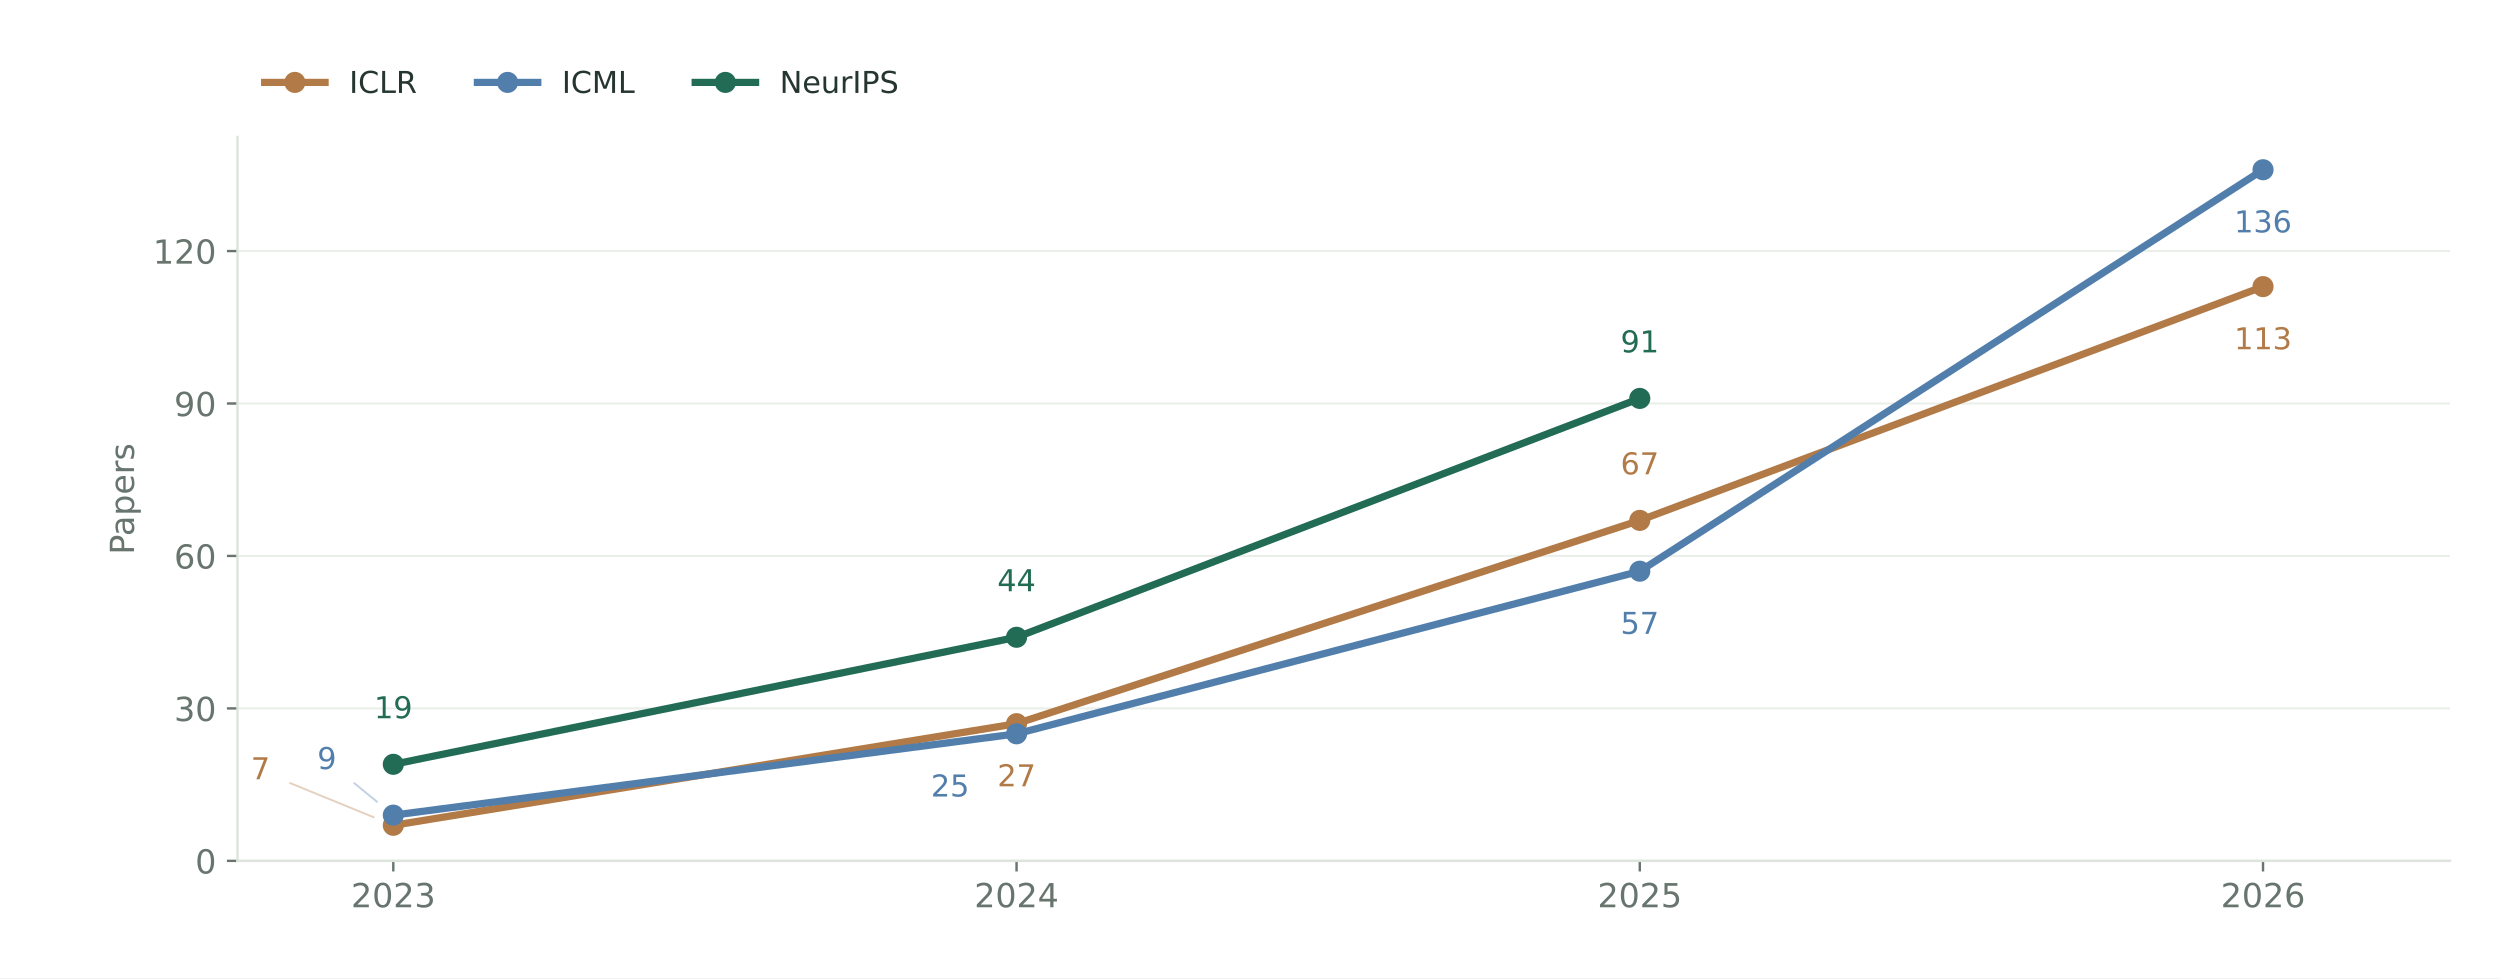
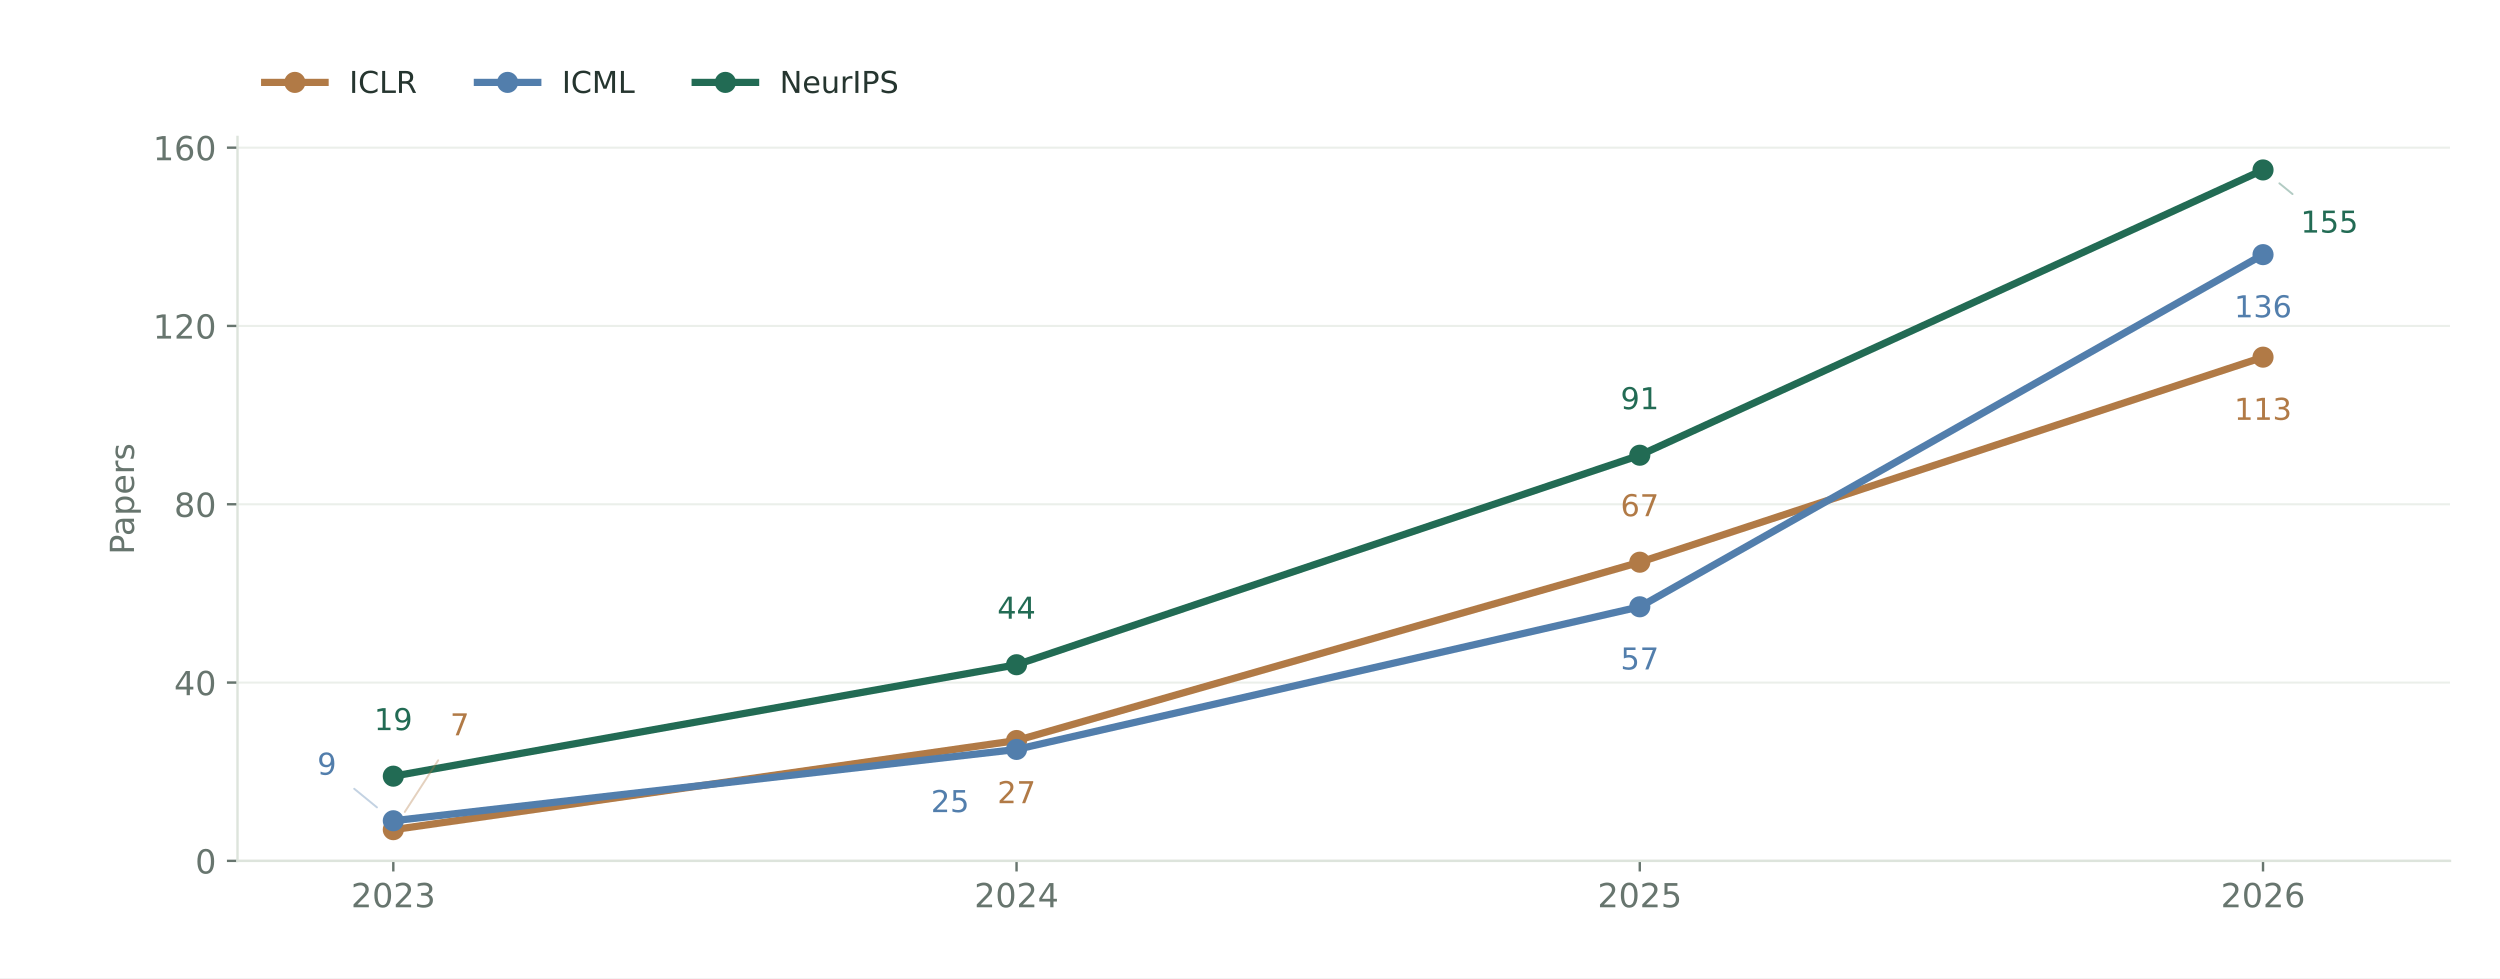
<svg xmlns="http://www.w3.org/2000/svg" xmlns:xlink="http://www.w3.org/1999/xlink" width="828pt" height="324pt" viewBox="0 0 828 324" version="1.1">
  <defs>
    <style type="text/css">*{stroke-linejoin: round; stroke-linecap: butt}</style>
  </defs>
  <g id="figure_1">
    <g id="patch_1">
      <path d="M 0 324  L 828 324  L 828 0  L 0 0  z " style="fill: #ffffff" />
    </g>
    <g id="axes_1">
      <g id="patch_2">
        <path d="M 78.66 285.12  L 811.44 285.12  L 811.44 45.36  L 78.66 45.36  z " style="fill: #ffffff" />
      </g>
      <g id="matplotlib.axis_1">
        <g id="xtick_1">
          <g id="line2d_1">
            <defs>
-               <path id="m7c0772d895" d="M 0 0  L 0 3.5  " style="stroke: #67756e; stroke-width: 0.8" />
+               <path id="mbc52de8022" d="M 0 0  L 0 3.5  " style="stroke: #67756e; stroke-width: 0.8" />
            </defs>
            <g>
-               <use xlink:href="#m7c0772d895" x="130.264" y="285.12" style="fill: #67756e; stroke: #67756e; stroke-width: 0.8" />
+               <use xlink:href="#mbc52de8022" x="130.264" y="285.12" style="fill: #67756e; stroke: #67756e; stroke-width: 0.8" />
            </g>
          </g>
          <g id="text_1">
            <text style="font-size: 11px; font-family: 'DejaVu Sans'; text-anchor: middle; fill: #67756e" x="130.264" y="300.478" transform="rotate(-0 130.2642 300.4783)">2023</text>
          </g>
        </g>
        <g id="xtick_2">
          <g id="line2d_2">
            <g>
-               <use xlink:href="#m7c0772d895" x="336.681" y="285.12" style="fill: #67756e; stroke: #67756e; stroke-width: 0.8" />
+               <use xlink:href="#mbc52de8022" x="336.681" y="285.12" style="fill: #67756e; stroke: #67756e; stroke-width: 0.8" />
            </g>
          </g>
          <g id="text_2">
            <text style="font-size: 11px; font-family: 'DejaVu Sans'; text-anchor: middle; fill: #67756e" x="336.681" y="300.478" transform="rotate(-0 336.6811 300.4783)">2024</text>
          </g>
        </g>
        <g id="xtick_3">
          <g id="line2d_3">
            <g>
-               <use xlink:href="#m7c0772d895" x="543.098" y="285.12" style="fill: #67756e; stroke: #67756e; stroke-width: 0.8" />
+               <use xlink:href="#mbc52de8022" x="543.098" y="285.12" style="fill: #67756e; stroke: #67756e; stroke-width: 0.8" />
            </g>
          </g>
          <g id="text_3">
            <text style="font-size: 11px; font-family: 'DejaVu Sans'; text-anchor: middle; fill: #67756e" x="543.098" y="300.478" transform="rotate(-0 543.098 300.4783)">2025</text>
          </g>
        </g>
        <g id="xtick_4">
          <g id="line2d_4">
            <g>
-               <use xlink:href="#m7c0772d895" x="749.515" y="285.12" style="fill: #67756e; stroke: #67756e; stroke-width: 0.8" />
+               <use xlink:href="#mbc52de8022" x="749.515" y="285.12" style="fill: #67756e; stroke: #67756e; stroke-width: 0.8" />
            </g>
          </g>
          <g id="text_4">
            <text style="font-size: 11px; font-family: 'DejaVu Sans'; text-anchor: middle; fill: #67756e" x="749.515" y="300.478" transform="rotate(-0 749.5149 300.4783)">2026</text>
          </g>
        </g>
      </g>
      <g id="matplotlib.axis_2">
        <g id="ytick_1">
          <g id="line2d_5">
-             <path d="M 78.66 285.12  L 811.44 285.12  " clip-path="url(#pf72760eae0)" style="fill: none; stroke: #dde4dc; stroke-opacity: 0.6; stroke-width: 0.7; stroke-linecap: square" />
+             <path d="M 78.66 285.12  L 811.44 285.12  " clip-path="url(#p10374a8d23)" style="fill: none; stroke: #dde4dc; stroke-opacity: 0.6; stroke-width: 0.7; stroke-linecap: square" />
          </g>
          <g id="line2d_6">
            <defs>
-               <path id="m3fcc713966" d="M 0 0  L -3.5 0  " style="stroke: #67756e; stroke-width: 0.8" />
+               <path id="m498829b4e5" d="M 0 0  L -3.5 0  " style="stroke: #67756e; stroke-width: 0.8" />
            </defs>
            <g>
-               <use xlink:href="#m3fcc713966" x="78.66" y="285.12" style="fill: #67756e; stroke: #67756e; stroke-width: 0.8" />
+               <use xlink:href="#m498829b4e5" x="78.66" y="285.12" style="fill: #67756e; stroke: #67756e; stroke-width: 0.8" />
            </g>
          </g>
          <g id="text_5">
            <text style="font-size: 11px; font-family: 'DejaVu Sans'; text-anchor: end; fill: #67756e" x="71.66" y="289.299" transform="rotate(-0 71.66 289.2991)">0</text>
          </g>
        </g>
        <g id="ytick_2">
          <g id="line2d_7">
-             <path d="M 78.66 234.626  L 811.44 234.626  " clip-path="url(#pf72760eae0)" style="fill: none; stroke: #dde4dc; stroke-opacity: 0.6; stroke-width: 0.7; stroke-linecap: square" />
+             <path d="M 78.66 226.066  L 811.44 226.066  " clip-path="url(#p10374a8d23)" style="fill: none; stroke: #dde4dc; stroke-opacity: 0.6; stroke-width: 0.7; stroke-linecap: square" />
          </g>
          <g id="line2d_8">
            <g>
-               <use xlink:href="#m3fcc713966" x="78.66" y="234.626" style="fill: #67756e; stroke: #67756e; stroke-width: 0.8" />
+               <use xlink:href="#m498829b4e5" x="78.66" y="226.066" style="fill: #67756e; stroke: #67756e; stroke-width: 0.8" />
            </g>
          </g>
          <g id="text_6">
-             <text style="font-size: 11px; font-family: 'DejaVu Sans'; text-anchor: end; fill: #67756e" x="71.66" y="238.806" transform="rotate(-0 71.66 238.8056)">30</text>
+             <text style="font-size: 11px; font-family: 'DejaVu Sans'; text-anchor: end; fill: #67756e" x="71.66" y="230.245" transform="rotate(-0 71.66 230.245)">40</text>
          </g>
        </g>
        <g id="ytick_3">
          <g id="line2d_9">
-             <path d="M 78.66 184.133  L 811.44 184.133  " clip-path="url(#pf72760eae0)" style="fill: none; stroke: #dde4dc; stroke-opacity: 0.6; stroke-width: 0.7; stroke-linecap: square" />
+             <path d="M 78.66 167.012  L 811.44 167.012  " clip-path="url(#p10374a8d23)" style="fill: none; stroke: #dde4dc; stroke-opacity: 0.6; stroke-width: 0.7; stroke-linecap: square" />
          </g>
          <g id="line2d_10">
            <g>
-               <use xlink:href="#m3fcc713966" x="78.66" y="184.133" style="fill: #67756e; stroke: #67756e; stroke-width: 0.8" />
+               <use xlink:href="#m498829b4e5" x="78.66" y="167.012" style="fill: #67756e; stroke: #67756e; stroke-width: 0.8" />
            </g>
          </g>
          <g id="text_7">
-             <text style="font-size: 11px; font-family: 'DejaVu Sans'; text-anchor: end; fill: #67756e" x="71.66" y="188.312" transform="rotate(-0 71.66 188.3121)">60</text>
+             <text style="font-size: 11px; font-family: 'DejaVu Sans'; text-anchor: end; fill: #67756e" x="71.66" y="171.191" transform="rotate(-0 71.66 171.1908)">80</text>
          </g>
        </g>
        <g id="ytick_4">
          <g id="line2d_11">
-             <path d="M 78.66 133.639  L 811.44 133.639  " clip-path="url(#pf72760eae0)" style="fill: none; stroke: #dde4dc; stroke-opacity: 0.6; stroke-width: 0.7; stroke-linecap: square" />
+             <path d="M 78.66 107.957  L 811.44 107.957  " clip-path="url(#p10374a8d23)" style="fill: none; stroke: #dde4dc; stroke-opacity: 0.6; stroke-width: 0.7; stroke-linecap: square" />
          </g>
          <g id="line2d_12">
            <g>
-               <use xlink:href="#m3fcc713966" x="78.66" y="133.639" style="fill: #67756e; stroke: #67756e; stroke-width: 0.8" />
+               <use xlink:href="#m498829b4e5" x="78.66" y="107.957" style="fill: #67756e; stroke: #67756e; stroke-width: 0.8" />
            </g>
          </g>
          <g id="text_8">
-             <text style="font-size: 11px; font-family: 'DejaVu Sans'; text-anchor: end; fill: #67756e" x="71.66" y="137.819" transform="rotate(-0 71.66 137.8186)">90</text>
+             <text style="font-size: 11px; font-family: 'DejaVu Sans'; text-anchor: end; fill: #67756e" x="71.66" y="112.137" transform="rotate(-0 71.66 112.1366)">120</text>
          </g>
        </g>
        <g id="ytick_5">
          <g id="line2d_13">
-             <path d="M 78.66 83.146  L 811.44 83.146  " clip-path="url(#pf72760eae0)" style="fill: none; stroke: #dde4dc; stroke-opacity: 0.6; stroke-width: 0.7; stroke-linecap: square" />
+             <path d="M 78.66 48.903  L 811.44 48.903  " clip-path="url(#p10374a8d23)" style="fill: none; stroke: #dde4dc; stroke-opacity: 0.6; stroke-width: 0.7; stroke-linecap: square" />
          </g>
          <g id="line2d_14">
            <g>
-               <use xlink:href="#m3fcc713966" x="78.66" y="83.146" style="fill: #67756e; stroke: #67756e; stroke-width: 0.8" />
+               <use xlink:href="#m498829b4e5" x="78.66" y="48.903" style="fill: #67756e; stroke: #67756e; stroke-width: 0.8" />
            </g>
          </g>
          <g id="text_9">
-             <text style="font-size: 11px; font-family: 'DejaVu Sans'; text-anchor: end; fill: #67756e" x="71.66" y="87.325" transform="rotate(-0 71.66 87.32511)">120</text>
+             <text style="font-size: 11px; font-family: 'DejaVu Sans'; text-anchor: end; fill: #67756e" x="71.66" y="53.082" transform="rotate(-0 71.66 53.08239)">160</text>
          </g>
        </g>
        <g id="text_10">
          <text style="font-size: 11px; font-family: 'DejaVu Sans'; text-anchor: middle; fill: #67756e" x="44.376" y="165.24" transform="rotate(-90 44.37609 165.24)">Papers</text>
        </g>
      </g>
      <g id="line2d_15">
-         <path d="M 130.264 273.338  L 336.681 239.676  L 543.098 172.351  L 749.515 94.928  " clip-path="url(#pf72760eae0)" style="fill: none; stroke: #b17a46; stroke-width: 2.4; stroke-linecap: square" />
+         <path d="M 130.264 274.786  L 336.681 245.258  L 543.098 186.204  L 749.515 118.292  " clip-path="url(#p10374a8d23)" style="fill: none; stroke: #b17a46; stroke-width: 2.4; stroke-linecap: square" />
        <defs>
-           <path id="m6bcb17f783" d="M 0 3  C 0.796 3 1.559 2.684 2.121 2.121  C 2.684 1.559 3 0.796 3 0  C 3 -0.796 2.684 -1.559 2.121 -2.121  C 1.559 -2.684 0.796 -3 0 -3  C -0.796 -3 -1.559 -2.684 -2.121 -2.121  C -2.684 -1.559 -3 -0.796 -3 0  C -3 0.796 -2.684 1.559 -2.121 2.121  C -1.559 2.684 -0.796 3 0 3  z " style="stroke: #b17a46" />
+           <path id="m41faad0d7f" d="M 0 3  C 0.796 3 1.559 2.684 2.121 2.121  C 2.684 1.559 3 0.796 3 0  C 3 -0.796 2.684 -1.559 2.121 -2.121  C 1.559 -2.684 0.796 -3 0 -3  C -0.796 -3 -1.559 -2.684 -2.121 -2.121  C -2.684 -1.559 -3 -0.796 -3 0  C -3 0.796 -2.684 1.559 -2.121 2.121  C -1.559 2.684 -0.796 3 0 3  z " style="stroke: #b17a46" />
        </defs>
-         <g clip-path="url(#pf72760eae0)">
-           <use xlink:href="#m6bcb17f783" x="130.264" y="273.338" style="fill: #b17a46; stroke: #b17a46" />
-           <use xlink:href="#m6bcb17f783" x="336.681" y="239.676" style="fill: #b17a46; stroke: #b17a46" />
-           <use xlink:href="#m6bcb17f783" x="543.098" y="172.351" style="fill: #b17a46; stroke: #b17a46" />
-           <use xlink:href="#m6bcb17f783" x="749.515" y="94.928" style="fill: #b17a46; stroke: #b17a46" />
+         <g clip-path="url(#p10374a8d23)">
+           <use xlink:href="#m41faad0d7f" x="130.264" y="274.786" style="fill: #b17a46; stroke: #b17a46" />
+           <use xlink:href="#m41faad0d7f" x="336.681" y="245.258" style="fill: #b17a46; stroke: #b17a46" />
+           <use xlink:href="#m41faad0d7f" x="543.098" y="186.204" style="fill: #b17a46; stroke: #b17a46" />
+           <use xlink:href="#m41faad0d7f" x="749.515" y="118.292" style="fill: #b17a46; stroke: #b17a46" />
        </g>
      </g>
      <g id="line2d_16">
-         <path d="M 130.264 269.972  L 336.681 243.042  L 543.098 189.182  L 749.515 56.216  " clip-path="url(#pf72760eae0)" style="fill: none; stroke: #527eac; stroke-width: 2.4; stroke-linecap: square" />
+         <path d="M 130.264 271.833  L 336.681 248.211  L 543.098 200.968  L 749.515 84.336  " clip-path="url(#p10374a8d23)" style="fill: none; stroke: #527eac; stroke-width: 2.4; stroke-linecap: square" />
        <defs>
-           <path id="m23841401a4" d="M 0 3  C 0.796 3 1.559 2.684 2.121 2.121  C 2.684 1.559 3 0.796 3 0  C 3 -0.796 2.684 -1.559 2.121 -2.121  C 1.559 -2.684 0.796 -3 0 -3  C -0.796 -3 -1.559 -2.684 -2.121 -2.121  C -2.684 -1.559 -3 -0.796 -3 0  C -3 0.796 -2.684 1.559 -2.121 2.121  C -1.559 2.684 -0.796 3 0 3  z " style="stroke: #527eac" />
+           <path id="m0deafc5bf7" d="M 0 3  C 0.796 3 1.559 2.684 2.121 2.121  C 2.684 1.559 3 0.796 3 0  C 3 -0.796 2.684 -1.559 2.121 -2.121  C 1.559 -2.684 0.796 -3 0 -3  C -0.796 -3 -1.559 -2.684 -2.121 -2.121  C -2.684 -1.559 -3 -0.796 -3 0  C -3 0.796 -2.684 1.559 -2.121 2.121  C -1.559 2.684 -0.796 3 0 3  z " style="stroke: #527eac" />
        </defs>
-         <g clip-path="url(#pf72760eae0)">
-           <use xlink:href="#m23841401a4" x="130.264" y="269.972" style="fill: #527eac; stroke: #527eac" />
-           <use xlink:href="#m23841401a4" x="336.681" y="243.042" style="fill: #527eac; stroke: #527eac" />
-           <use xlink:href="#m23841401a4" x="543.098" y="189.182" style="fill: #527eac; stroke: #527eac" />
-           <use xlink:href="#m23841401a4" x="749.515" y="56.216" style="fill: #527eac; stroke: #527eac" />
+         <g clip-path="url(#p10374a8d23)">
+           <use xlink:href="#m0deafc5bf7" x="130.264" y="271.833" style="fill: #527eac; stroke: #527eac" />
+           <use xlink:href="#m0deafc5bf7" x="336.681" y="248.211" style="fill: #527eac; stroke: #527eac" />
+           <use xlink:href="#m0deafc5bf7" x="543.098" y="200.968" style="fill: #527eac; stroke: #527eac" />
+           <use xlink:href="#m0deafc5bf7" x="749.515" y="84.336" style="fill: #527eac; stroke: #527eac" />
        </g>
      </g>
      <g id="line2d_17">
-         <path d="M 130.264 253.141  L 336.681 211.063  L 543.098 131.956  " clip-path="url(#pf72760eae0)" style="fill: none; stroke: #226b54; stroke-width: 2.4; stroke-linecap: square" />
+         <path d="M 130.264 257.069  L 336.681 220.16  L 543.098 150.772  L 749.515 56.285  " clip-path="url(#p10374a8d23)" style="fill: none; stroke: #226b54; stroke-width: 2.4; stroke-linecap: square" />
        <defs>
-           <path id="m4361f1029f" d="M 0 3  C 0.796 3 1.559 2.684 2.121 2.121  C 2.684 1.559 3 0.796 3 0  C 3 -0.796 2.684 -1.559 2.121 -2.121  C 1.559 -2.684 0.796 -3 0 -3  C -0.796 -3 -1.559 -2.684 -2.121 -2.121  C -2.684 -1.559 -3 -0.796 -3 0  C -3 0.796 -2.684 1.559 -2.121 2.121  C -1.559 2.684 -0.796 3 0 3  z " style="stroke: #226b54" />
+           <path id="m739e21e7eb" d="M 0 3  C 0.796 3 1.559 2.684 2.121 2.121  C 2.684 1.559 3 0.796 3 0  C 3 -0.796 2.684 -1.559 2.121 -2.121  C 1.559 -2.684 0.796 -3 0 -3  C -0.796 -3 -1.559 -2.684 -2.121 -2.121  C -2.684 -1.559 -3 -0.796 -3 0  C -3 0.796 -2.684 1.559 -2.121 2.121  C -1.559 2.684 -0.796 3 0 3  z " style="stroke: #226b54" />
        </defs>
-         <g clip-path="url(#pf72760eae0)">
-           <use xlink:href="#m4361f1029f" x="130.264" y="253.141" style="fill: #226b54; stroke: #226b54" />
-           <use xlink:href="#m4361f1029f" x="336.681" y="211.063" style="fill: #226b54; stroke: #226b54" />
-           <use xlink:href="#m4361f1029f" x="543.098" y="131.956" style="fill: #226b54; stroke: #226b54" />
+         <g clip-path="url(#p10374a8d23)">
+           <use xlink:href="#m739e21e7eb" x="130.264" y="257.069" style="fill: #226b54; stroke: #226b54" />
+           <use xlink:href="#m739e21e7eb" x="336.681" y="220.16" style="fill: #226b54; stroke: #226b54" />
+           <use xlink:href="#m739e21e7eb" x="543.098" y="150.772" style="fill: #226b54; stroke: #226b54" />
+           <use xlink:href="#m739e21e7eb" x="749.515" y="56.285" style="fill: #226b54; stroke: #226b54" />
        </g>
      </g>
      <g id="patch_3">
        <path d="M 78.66 285.12  L 78.66 45.36  " style="fill: none; stroke: #dde4dc; stroke-width: 0.8; stroke-linejoin: miter; stroke-linecap: square" />
      </g>
      <g id="patch_4">
        <path d="M 78.66 285.12  L 811.44 285.12  " style="fill: none; stroke: #dde4dc; stroke-width: 0.8; stroke-linejoin: miter; stroke-linecap: square" />
      </g>
      <g id="text_11">
-         <text style="font-size: 10px; font-family: 'DejaVu Sans'; text-anchor: middle; fill: #226b54" x="130.264" y="237.9" transform="rotate(-0 130.2642 237.9002)">19</text>
+         <text style="font-size: 10px; font-family: 'DejaVu Sans'; text-anchor: middle; fill: #226b54" x="130.264" y="241.829" transform="rotate(-0 130.2642 241.8286)">19</text>
      </g>
      <g id="patch_5">
-         <path d="M 117.315 259.377  Q 121.082 262.459 124.849 265.541  " style="fill: none; opacity: 0.35; stroke: #527eac; stroke-width: 0.65; stroke-linecap: round" />
+         <path d="M 117.315 261.238  Q 121.082 264.32 124.849 267.402  " style="fill: none; opacity: 0.35; stroke: #527eac; stroke-width: 0.65; stroke-linecap: round" />
      </g>
      <g id="text_12">
-         <text style="font-size: 10px; font-family: 'DejaVu Sans'; text-anchor: middle; fill: #527eac" x="108.264" y="254.731" transform="rotate(-0 108.2642 254.7313)">9</text>
+         <text style="font-size: 10px; font-family: 'DejaVu Sans'; text-anchor: middle; fill: #527eac" x="108.264" y="256.592" transform="rotate(-0 108.2642 256.5922)">9</text>
      </g>
      <g id="patch_6">
-         <path d="M 96.072 259.35  Q 109.927 265.018 123.782 270.686  " style="fill: none; opacity: 0.35; stroke: #b17a46; stroke-width: 0.65; stroke-linecap: round" />
+         <path d="M 145.127 251.816  Q 139.596 260.364 134.065 268.911  " style="fill: none; opacity: 0.35; stroke: #b17a46; stroke-width: 0.65; stroke-linecap: round" />
      </g>
      <g id="text_13">
-         <text style="font-size: 10px; font-family: 'DejaVu Sans'; text-anchor: middle; fill: #b17a46" x="86.264" y="258.098" transform="rotate(-0 86.26422 258.0976)">7</text>
+         <text style="font-size: 10px; font-family: 'DejaVu Sans'; text-anchor: middle; fill: #b17a46" x="152.264" y="243.545" transform="rotate(-0 152.2642 243.5449)">7</text>
      </g>
      <g id="text_14">
-         <text style="font-size: 10px; font-family: 'DejaVu Sans'; text-anchor: middle; fill: #226b54" x="336.681" y="195.822" transform="rotate(-0 336.6811 195.8222)">44</text>
+         <text style="font-size: 10px; font-family: 'DejaVu Sans'; text-anchor: middle; fill: #226b54" x="336.681" y="204.92" transform="rotate(-0 336.6811 204.9198)">44</text>
      </g>
      <g id="text_15">
-         <text style="font-size: 10px; font-family: 'DejaVu Sans'; text-anchor: middle; fill: #b17a46" x="336.681" y="260.435" transform="rotate(-0 336.6811 260.4352)">27</text>
+         <text style="font-size: 10px; font-family: 'DejaVu Sans'; text-anchor: middle; fill: #b17a46" x="336.681" y="266.018" transform="rotate(-0 336.6811 266.0178)">27</text>
      </g>
      <g id="text_16">
-         <text style="font-size: 10px; font-family: 'DejaVu Sans'; text-anchor: middle; fill: #527eac" x="314.681" y="263.801" transform="rotate(-0 314.6811 263.8015)">25</text>
+         <text style="font-size: 10px; font-family: 'DejaVu Sans'; text-anchor: middle; fill: #527eac" x="314.681" y="268.971" transform="rotate(-0 314.6811 268.9705)">25</text>
      </g>
      <g id="text_17">
-         <text style="font-size: 10px; font-family: 'DejaVu Sans'; text-anchor: middle; fill: #226b54" x="543.098" y="116.716" transform="rotate(-0 543.098 116.7157)">91</text>
+         <text style="font-size: 10px; font-family: 'DejaVu Sans'; text-anchor: middle; fill: #226b54" x="543.098" y="135.531" transform="rotate(-0 543.098 135.5311)">91</text>
      </g>
      <g id="text_18">
-         <text style="font-size: 10px; font-family: 'DejaVu Sans'; text-anchor: middle; fill: #b17a46" x="543.098" y="157.111" transform="rotate(-0 543.098 157.1105)">67</text>
+         <text style="font-size: 10px; font-family: 'DejaVu Sans'; text-anchor: middle; fill: #b17a46" x="543.098" y="170.964" transform="rotate(-0 543.098 170.9636)">67</text>
      </g>
      <g id="text_19">
-         <text style="font-size: 10px; font-family: 'DejaVu Sans'; text-anchor: middle; fill: #527eac" x="543.098" y="209.942" transform="rotate(-0 543.098 209.9417)">57</text>
+         <text style="font-size: 10px; font-family: 'DejaVu Sans'; text-anchor: middle; fill: #527eac" x="543.098" y="221.727" transform="rotate(-0 543.098 221.7272)">57</text>
+       </g>
+       <g id="patch_7">
+         <path d="M 759.282 64.276  Q 757.108 62.498 754.935 60.72  " style="fill: none; opacity: 0.35; stroke: #226b54; stroke-width: 0.65; stroke-linecap: round" />
      </g>
      <g id="text_20">
-         <text style="font-size: 10px; font-family: 'DejaVu Sans'; text-anchor: middle; fill: #527eac" x="749.515" y="76.975" transform="rotate(-0 749.5149 76.97548)">136</text>
+         <text style="font-size: 10px; font-family: 'DejaVu Sans'; text-anchor: middle; fill: #226b54" x="771.515" y="77.044" transform="rotate(-0 771.5149 77.0444)">155</text>
      </g>
      <g id="text_21">
-         <text style="font-size: 10px; font-family: 'DejaVu Sans'; text-anchor: middle; fill: #b17a46" x="749.515" y="115.687" transform="rotate(-0 749.5149 115.6872)">113</text>
+         <text style="font-size: 10px; font-family: 'DejaVu Sans'; text-anchor: middle; fill: #527eac" x="749.515" y="105.095" transform="rotate(-0 749.5149 105.0951)">136</text>
+       </g>
+       <g id="text_22">
+         <text style="font-size: 10px; font-family: 'DejaVu Sans'; text-anchor: middle; fill: #b17a46" x="749.515" y="139.051" transform="rotate(-0 749.5149 139.0513)">113</text>
      </g>
      <g id="legend_1">
        <g id="line2d_18">
          <path d="M 87.66 27.29  L 97.66 27.29  L 107.66 27.29  " style="fill: none; stroke: #b17a46; stroke-width: 2.4; stroke-linecap: square" />
          <g>
-             <use xlink:href="#m6bcb17f783" x="97.66" y="27.29" style="fill: #b17a46; stroke: #b17a46" />
-           </g>
-         </g>
-         <g id="text_22">
+             <use xlink:href="#m41faad0d7f" x="97.66" y="27.29" style="fill: #b17a46; stroke: #b17a46" />
+           </g>
+         </g>
+         <g id="text_23">
          <text style="font-size: 10px; font-family: 'DejaVu Sans'; text-anchor: start; fill: #25352f" x="115.66" y="30.79" transform="rotate(-0 115.66 30.78964)">ICLR</text>
        </g>
        <g id="line2d_19">
          <path d="M 158.113 27.29  L 168.113 27.29  L 178.113 27.29  " style="fill: none; stroke: #527eac; stroke-width: 2.4; stroke-linecap: square" />
          <g>
-             <use xlink:href="#m23841401a4" x="168.113" y="27.29" style="fill: #527eac; stroke: #527eac" />
-           </g>
-         </g>
-         <g id="text_23">
+             <use xlink:href="#m0deafc5bf7" x="168.113" y="27.29" style="fill: #527eac; stroke: #527eac" />
+           </g>
+         </g>
+         <g id="text_24">
          <text style="font-size: 10px; font-family: 'DejaVu Sans'; text-anchor: start; fill: #25352f" x="186.113" y="30.79" transform="rotate(-0 186.1131 30.78964)">ICML</text>
        </g>
        <g id="line2d_20">
          <path d="M 230.246 27.29  L 240.246 27.29  L 250.246 27.29  " style="fill: none; stroke: #226b54; stroke-width: 2.4; stroke-linecap: square" />
          <g>
-             <use xlink:href="#m4361f1029f" x="240.246" y="27.29" style="fill: #226b54; stroke: #226b54" />
-           </g>
-         </g>
-         <g id="text_24">
+             <use xlink:href="#m739e21e7eb" x="240.246" y="27.29" style="fill: #226b54; stroke: #226b54" />
+           </g>
+         </g>
+         <g id="text_25">
          <text style="font-size: 10px; font-family: 'DejaVu Sans'; text-anchor: start; fill: #25352f" x="258.246" y="30.79" transform="rotate(-0 258.2459 30.78964)">NeurIPS</text>
        </g>
      </g>
    </g>
  </g>
  <defs>
-     <clipPath id="pf72760eae0">
+     <clipPath id="p10374a8d23">
      <rect x="78.66" y="45.36" width="732.78" height="239.76" />
    </clipPath>
  </defs>
</svg>
